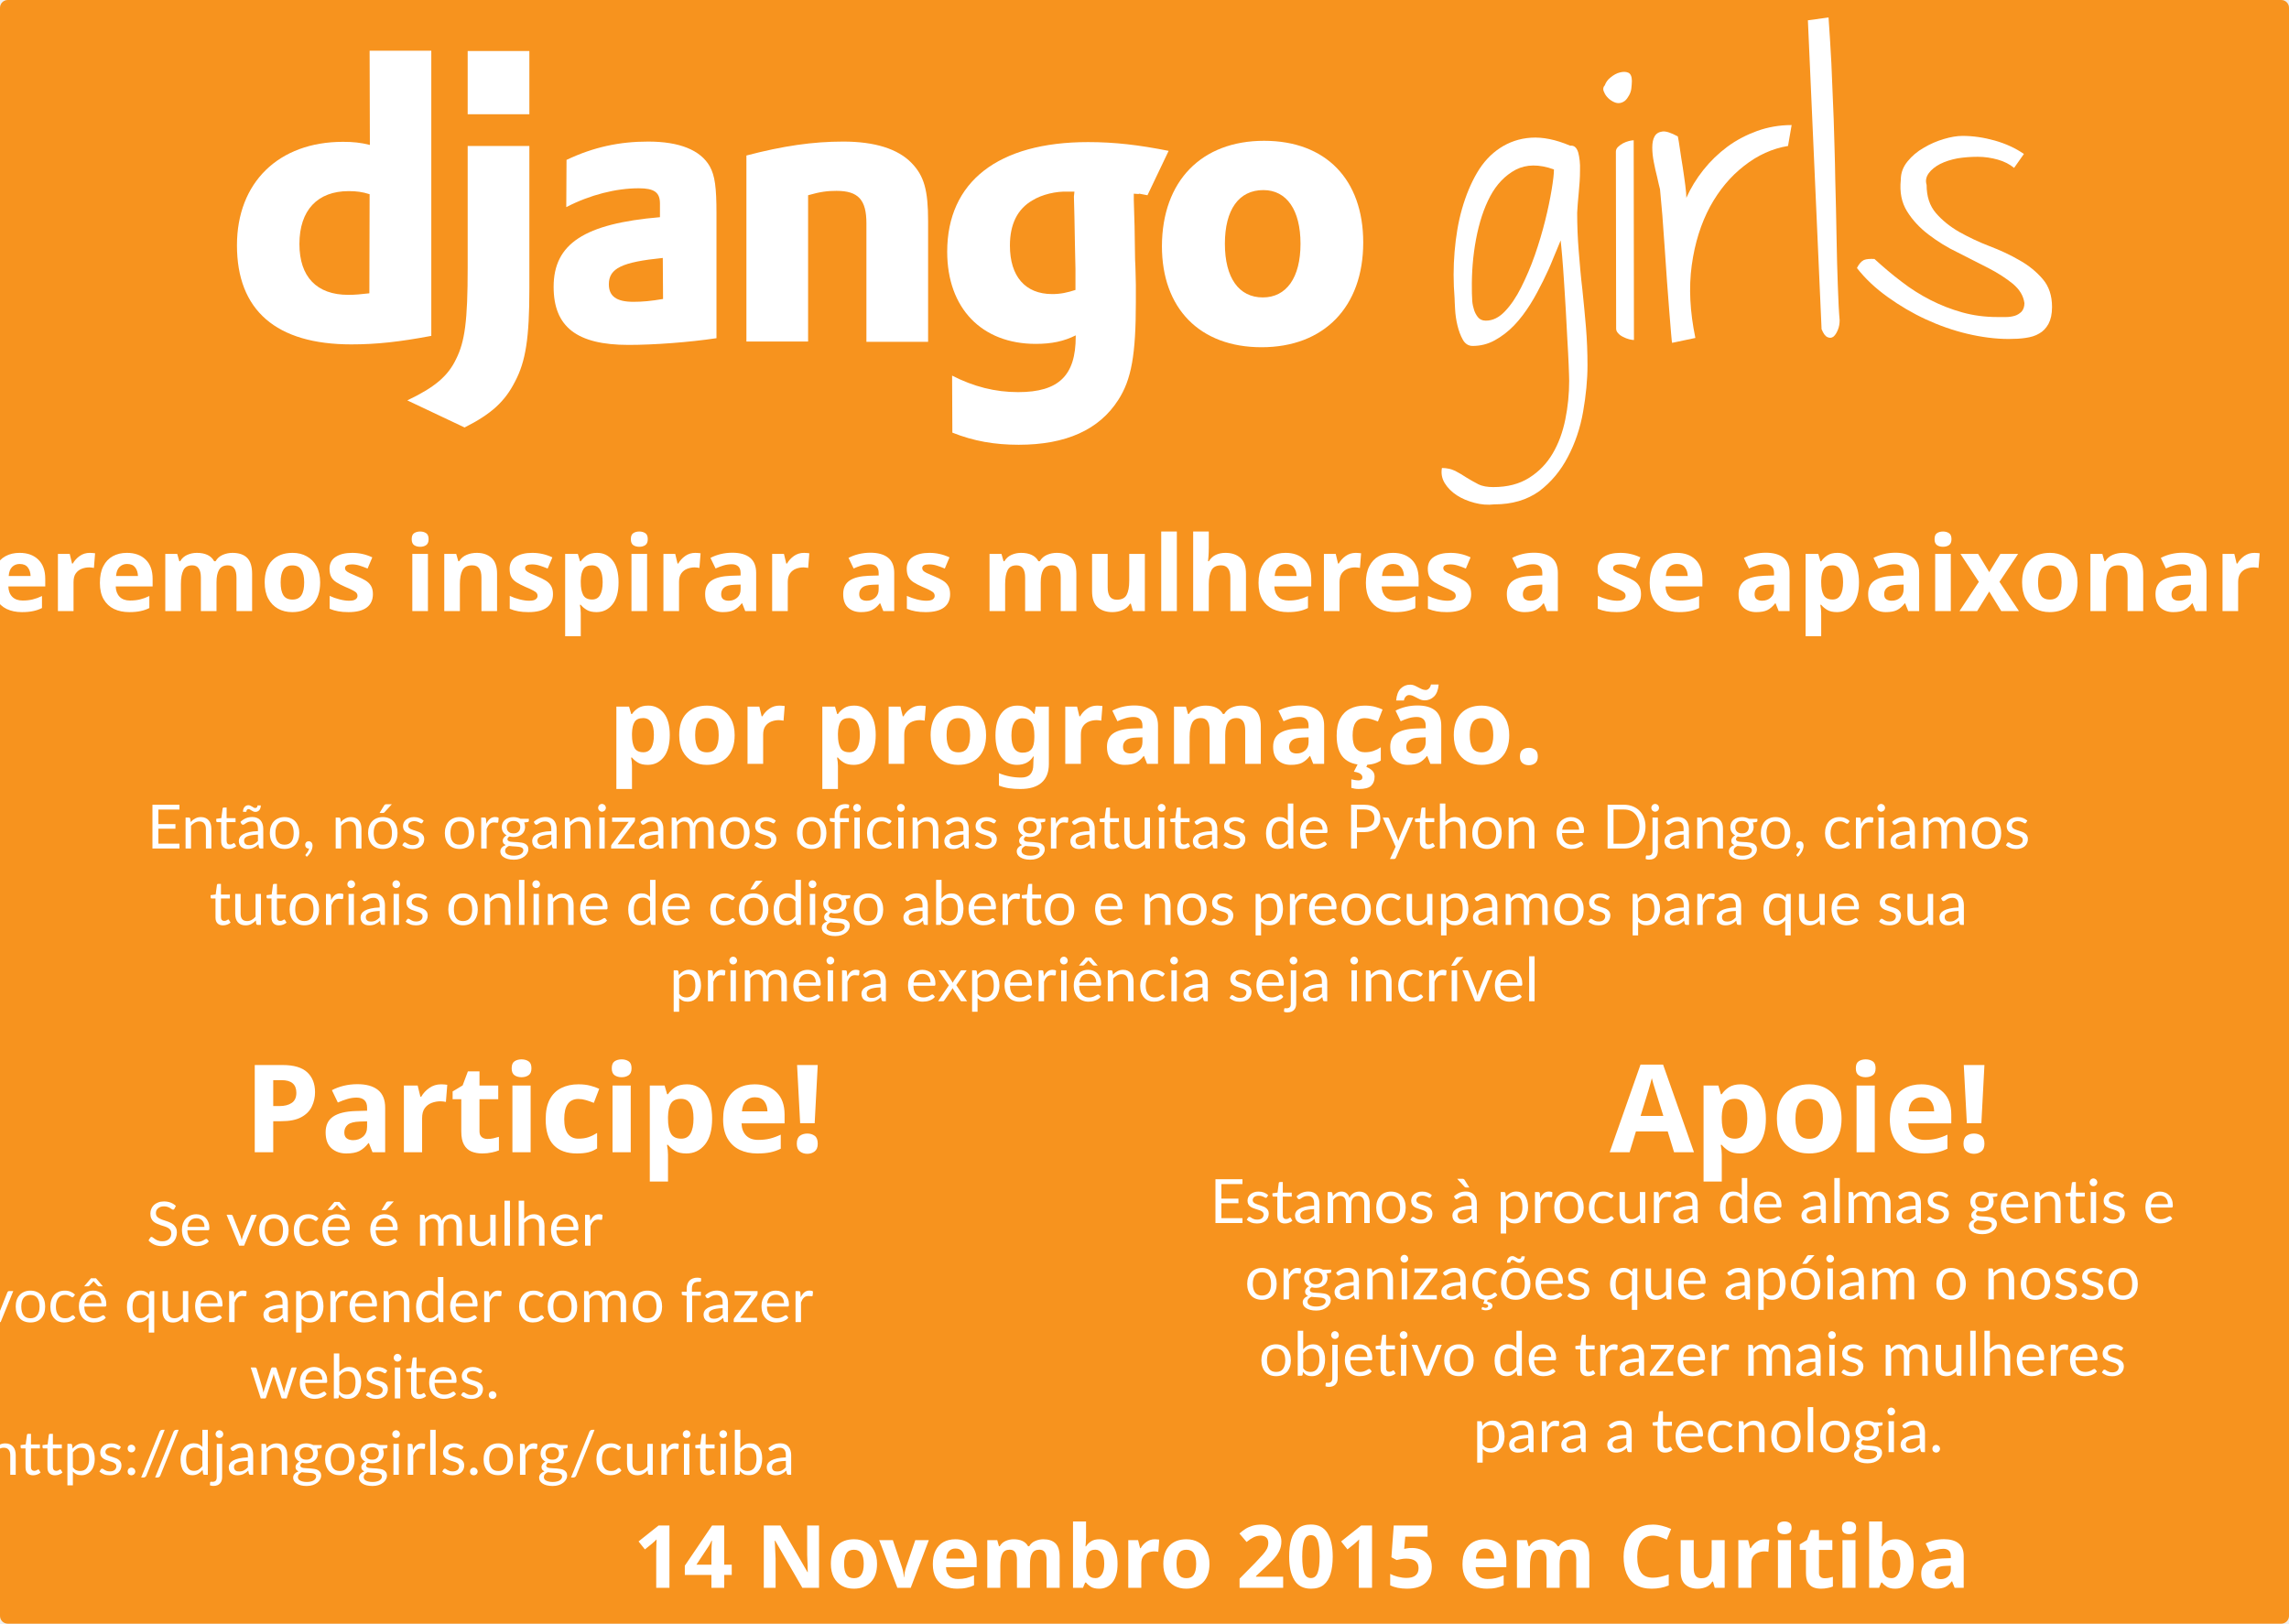
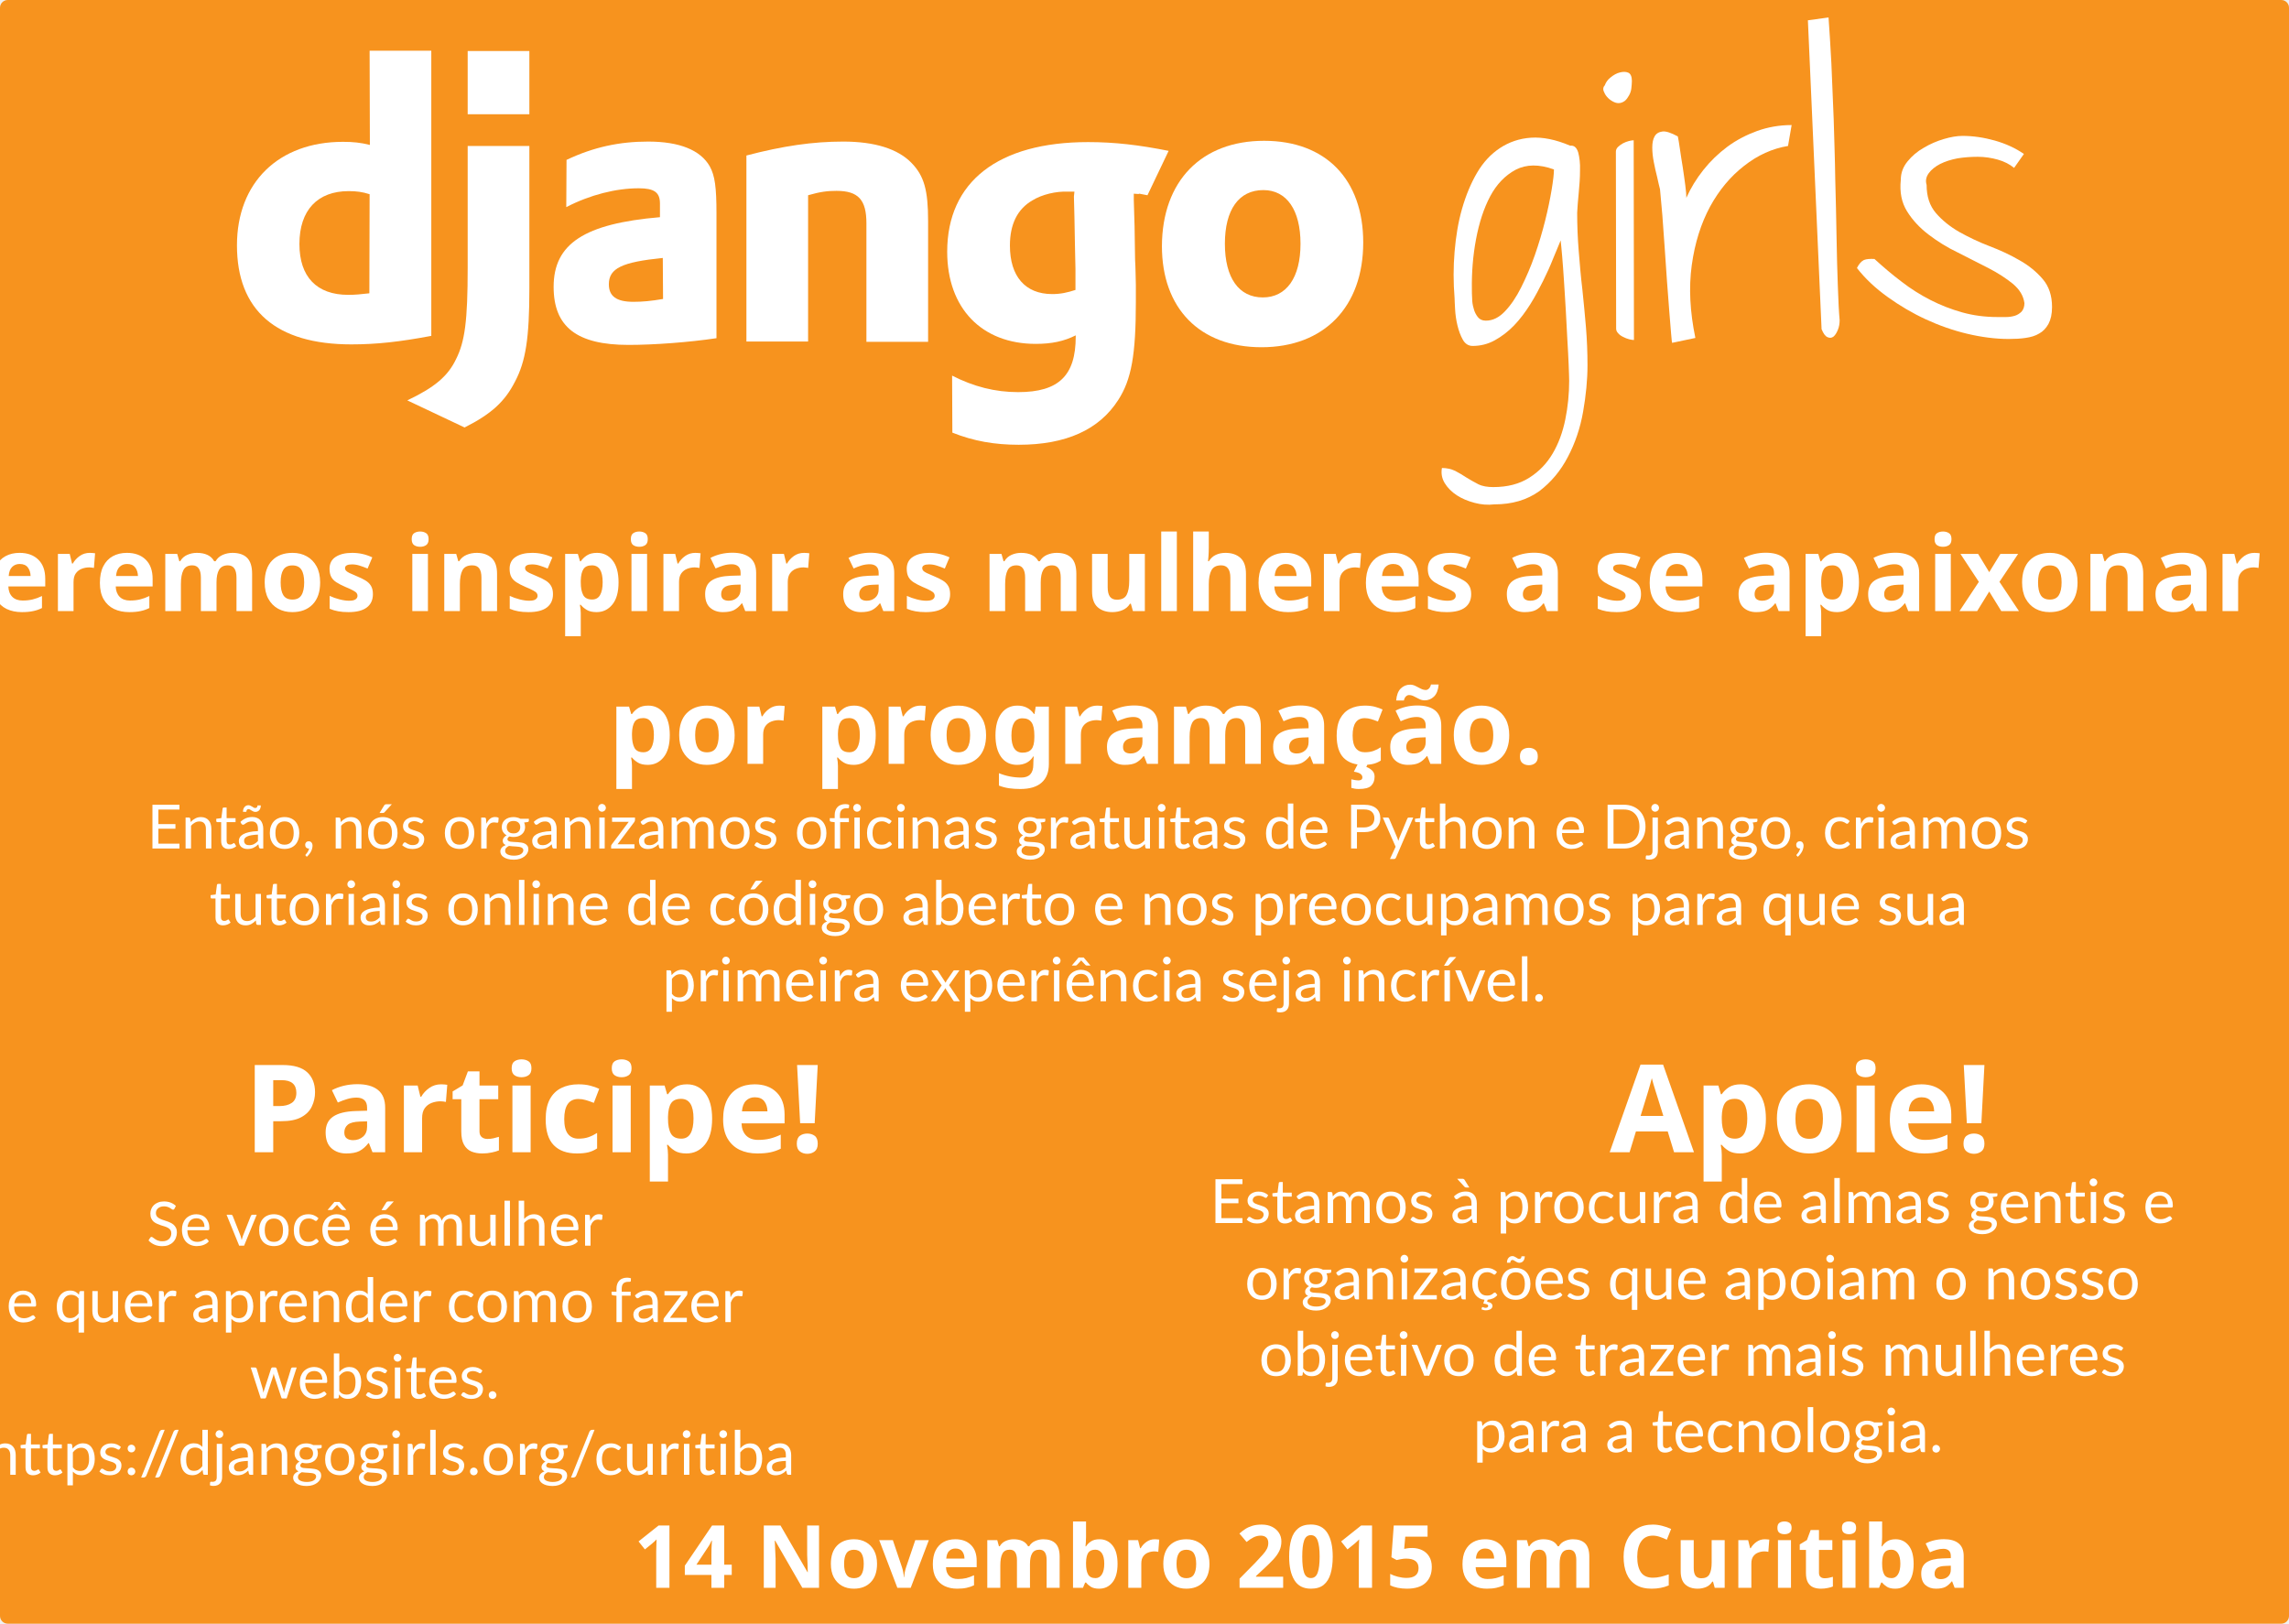
<svg xmlns="http://www.w3.org/2000/svg" width="524.409" height="372.047" id="svg3125" version="1.1">
  <defs id="defs3127" />
  <g id="layer1" transform="translate(0,-680.3149)">
    <rect style="fill:#f7931e;fill-opacity:1;stroke:none" id="rect3214" width="524.409" height="372.047" x="0" y="680.315" ry="1.776" />
    <text xml:space="preserve" style="font-size:24px;font-style:normal;font-variant:normal;font-weight:bold;font-stretch:normal;text-align:center;line-height:125%;letter-spacing:0px;word-spacing:0px;writing-mode:lr-tb;text-anchor:middle;fill:#ffffff;fill-opacity:1;stroke:none;font-family:'Lobster 1.4';-inkscape-font-specification:'Lobster 1.4'" x="262.11" y="820.338" id="text2984">
      <tspan x="262.11" y="820.338" id="tspan2988">Queremos inspirar as mulheres a se apaixonar</tspan>
      <tspan x="262.11" y="855.338" id="tspan3077">por programação.</tspan>
    </text>
    <text xml:space="preserve" style="font-size:20px;font-style:normal;font-variant:normal;font-weight:bold;font-stretch:normal;text-align:start;line-height:125%;letter-spacing:0px;word-spacing:0px;writing-mode:lr-tb;text-anchor:start;fill:#ffffff;fill-opacity:1;stroke:none;font-family:'Lobster 1.4';-inkscape-font-specification:'Lobster 1.4'" x="145.105" y="1044.142" id="text2990">
      <tspan id="tspan2992" x="145.105" y="1044.142">14 Novembro 2015 em Curitiba</tspan>
    </text>
    <g id="g3249" transform="translate(-12,0)">
      <text id="text2998" y="944.338" x="380.776" style="font-size:28px;font-style:normal;font-variant:normal;font-weight:bold;font-stretch:normal;text-align:start;line-height:125%;letter-spacing:0px;word-spacing:0px;writing-mode:lr-tb;text-anchor:start;fill:#ffffff;fill-opacity:1;stroke:none;font-family:'Lobster 1.4';-inkscape-font-specification:'Lobster 1.4'" xml:space="preserve">
        <tspan y="944.338" x="380.776" id="tspan3000">Apoie!</tspan>
      </text>
      <text id="text3002" y="960.556" x="415.881" style="font-size:14px;font-style:normal;font-variant:normal;font-weight:normal;font-stretch:normal;text-align:center;line-height:125%;letter-spacing:0px;word-spacing:0px;writing-mode:lr-tb;text-anchor:middle;fill:#ffffff;fill-opacity:1;stroke:none;font-family:Lato;-inkscape-font-specification:Lato" xml:space="preserve">
        <tspan y="960.556" x="415.881" id="tspan3004">Estamos à procura de almas gentis e</tspan>
-         <tspan id="tspan3006" y="978.056" x="415.881">organizações que apóiam o nosso</tspan>
+         <tspan id="tspan3006" y="978.056" x="415.881">organizações que apoiam o nosso</tspan>
        <tspan id="tspan3008" y="995.556" x="415.881">objetivo de trazer mais mulheres</tspan>
        <tspan id="tspan3010" y="1013.057" x="415.881">para a tecnologia.</tspan>
      </text>
    </g>
    <g id="g3165">
      <g id="g3172">
        <g id="g3241" transform="translate(10,0)">
          <text id="text2994" y="944.338" x="45.848" style="font-size:28px;font-style:normal;font-variant:normal;font-weight:bold;font-stretch:normal;text-align:start;line-height:125%;letter-spacing:0px;word-spacing:0px;writing-mode:lr-tb;text-anchor:start;fill:#ffffff;fill-opacity:1;stroke:none;font-family:'Lobster 1.4';-inkscape-font-specification:'Lobster 1.4'" xml:space="preserve">
            <tspan y="944.338" x="45.848" id="tspan2996">Participe!</tspan>
          </text>
          <text id="text3002-2" y="965.747" x="99.15" style="font-size:14px;font-style:normal;font-variant:normal;font-weight:normal;font-stretch:normal;text-align:center;line-height:125%;letter-spacing:0px;word-spacing:0px;writing-mode:lr-tb;text-anchor:middle;fill:#ffffff;fill-opacity:1;stroke:none;font-family:Lato;-inkscape-font-specification:Lato" xml:space="preserve">
            <tspan id="tspan3010-7" y="965.747" x="99.15">Se você é mulher</tspan>
-             <tspan id="tspan3073" y="983.247" x="99.15">e você quer aprender como fazer</tspan>
+             <tspan id="tspan3073" y="983.247" x="99.15">e quer aprender como fazer</tspan>
            <tspan id="tspan3181" y="1000.747" x="99.15">websites.</tspan>
            <tspan id="tspan3185" y="1018.247" x="99.15">https://djangogirls.org/curitiba</tspan>
          </text>
        </g>
      </g>
    </g>
    <g id="g3225" transform="matrix(0.5912608,0,0,0.5912608,148.6143,290.059)">
      <g transform="translate(-216.4343,613.9055)" id="g3159">
        <g id="g3161">
          <path id="path3163" d="m 108.3,65.8 h 23.9 v 110.5 c -12.2,2.3 -21.2,3.3 -31,3.3 -29.1,0 -44.3,-13.2 -44.3,-38.4 0,-24.3 16.1,-40.1 41.1,-40.1 3.9,0 6.8,0.3 10.4,1.2 l -0.1,-36.5 0,0 z m 0,55.6 c -2.8,-0.9 -5.1,-1.2 -8.1,-1.2 -12.1,0 -19.1,7.4 -19.1,20.5 0,12.7 6.7,19.7 18.9,19.7 2.6,0 4.8,-0.2 8.2,-0.6 l 0.1,-38.4 z" style="fill:#ffffff" />
          <path id="path3165" d="M 170.2,102.7 V 158 c 0,19.1 -1.4,28.2 -5.6,36.1 -3.9,7.6 -9,12.4 -19.5,17.7 l -22.2,-10.5 c 10.5,-5 15.7,-9.3 18.9,-16 3.4,-6.8 4.5,-14.7 4.5,-35.5 v -47.1 h 23.9 z M 146.3,65.9 h 23.9 V 90.4 H 146.3 V 65.9 z" style="fill:#ffffff" />
          <path id="path3167" d="m 184.6,108.1 c 10.5,-5 20.6,-7.1 31.6,-7.1 12.2,0 20.3,3.3 23.9,9.6 2,3.6 2.6,8.2 2.6,18.1 v 48.5 c -10.7,1.6 -24.2,2.6 -34.1,2.6 -20,0 -29,-7 -29,-22.5 0,-16.7 11.9,-24.5 41.2,-27 V 125 c 0,-4.3 -2.2,-5.9 -8.2,-5.9 -8.8,0 -18.8,2.5 -28.1,7.3 l 0.1,-18.3 0,0 z m 37.3,38 c -15.8,1.6 -20.9,4 -20.9,10.2 0,4.6 2.9,6.8 9.5,6.8 3.6,0 6.8,-0.3 11.5,-1.1 l -0.1,-15.9 0,0 z" style="fill:#ffffff" />
          <path id="path3169" d="m 254.3,106.4 c 14.1,-3.7 25.7,-5.4 37.5,-5.4 12.2,0 21.1,2.8 26.4,8.2 5,5.1 6.5,10.7 6.5,22.6 v 46.8 h -23.9 v -45.9 c 0,-9.1 -3.1,-12.6 -11.6,-12.6 -3.3,0 -6.2,0.3 -11,1.7 v 56.7 h -23.9 l 0,-72.1 0,0 z" style="fill:#ffffff" />
          <path id="path3171" d="m 334,191.7 c 8.4,4.3 16.7,6.4 25.6,6.4 15.7,0 22.3,-6.4 22.3,-21.5 0,-0.2 0,-0.3 0,-0.5 -4.6,2.3 -9.3,3.3 -15.5,3.3 -20.9,0 -34.3,-13.8 -34.3,-35.7 0,-27.1 19.7,-42.5 54.6,-42.5 10.2,0 19.7,1.1 31.2,3.4 l -8.2,17.2 c -6.4,-1.2 -0.5,-0.2 -5.3,-0.6 v 2.5 l 0.3,10.1 0.2,13 c 0.2,3.3 0.2,6.5 0.3,9.8 0,2.9 0,4.3 0,6.5 0,20.5 -1.7,30.1 -6.8,38 -7.4,11.6 -20.3,17.4 -38.6,17.4 -9.3,0 -17.4,-1.4 -25.7,-4.7 l -0.1,-22.1 0,0 z m 47.4,-71.3 c -0.3,0 -0.6,0 -0.8,0 h -1.7 c -4.6,-0.2 -10.1,1.1 -13.8,3.4 -5.7,3.3 -8.7,9.1 -8.7,17.5 0,11.9 5.9,18.8 16.4,18.8 3.3,0 5.9,-0.6 9,-1.6 v -1.7 -6.5 c 0,-2.8 -0.2,-5.9 -0.2,-9.1 l -0.2,-11 -0.2,-7.9 0.2,-1.9 0,0 z" style="fill:#ffffff" />
          <path id="path3173" d="m 454.9,100.7 c 23.9,0 38.4,15 38.4,39.4 0,25 -15.2,40.6 -39.4,40.6 -23.9,0 -38.6,-15 -38.6,-39.2 0.1,-25.2 15.3,-40.8 39.6,-40.8 z m -0.5,60.7 c 9.1,0 14.6,-7.6 14.6,-20.8 0,-13 -5.3,-20.8 -14.4,-20.8 -9.5,0 -14.9,7.6 -14.9,20.8 0,13.2 5.4,20.8 14.7,20.8 z" style="fill:#ffffff" />
        </g>
      </g>
      <g transform="translate(-216.4343,613.9055)" id="g3175">
        <path id="path3177" d="m 544.1,241.6 c -2.6,0.3 -5.1,0.1 -7.7,-0.6 -2.6,-0.7 -4.8,-1.6 -6.8,-2.9 -2,-1.3 -3.6,-2.9 -4.7,-4.7 -1.1,-1.8 -1.5,-3.8 -1.1,-5.9 1.9,0 3.6,0.4 5.1,1.1 1.5,0.8 2.9,1.6 4.4,2.6 1.5,0.9 3,1.8 4.6,2.6 1.6,0.8 3.6,1.1 5.8,1.1 5.5,0 10.1,-1.2 13.9,-3.6 3.8,-2.4 6.8,-5.5 9.1,-9.4 2.3,-3.9 3.9,-8.3 4.9,-13.2 1,-4.9 1.5,-9.9 1.5,-15 0,-1.3 -0.1,-3.4 -0.2,-6.3 -0.1,-2.9 -0.3,-6.1 -0.5,-9.6 -0.2,-3.6 -0.4,-7.3 -0.6,-11.3 -0.2,-3.9 -0.5,-7.7 -0.7,-11.3 -0.2,-3.6 -0.5,-6.8 -0.7,-9.6 -0.2,-2.9 -0.5,-4.9 -0.6,-6.3 -0.8,1.9 -1.7,4.2 -2.9,7 -1.1,2.8 -2.4,5.7 -3.9,8.7 -1.5,3 -3.1,6.1 -5,9.1 -1.9,3 -3.9,5.7 -6.2,8.1 -2.3,2.4 -4.8,4.3 -7.5,5.8 -2.7,1.5 -5.6,2.2 -8.6,2.2 -1.6,0 -2.9,-0.8 -3.8,-2.4 -0.9,-1.6 -1.6,-3.5 -2.1,-5.6 -0.5,-2.1 -0.8,-4.2 -0.9,-6.2 -0.1,-2 -0.2,-3.5 -0.2,-4.3 -0.5,-6.1 -0.5,-12.1 0,-18 0.5,-5.9 1.4,-11.5 2.9,-16.7 1.5,-5.2 3.4,-9.8 5.8,-13.9 2.4,-4.1 5.4,-7.3 8.9,-9.6 3.5,-2.3 7.5,-3.7 12,-4 4.5,-0.3 9.6,0.7 15.2,3.1 1.5,-0.2 2.5,0.7 3.1,2.6 0.5,1.9 0.8,4.2 0.7,7 0,2.8 -0.2,5.7 -0.5,8.7 -0.3,3 -0.5,5.6 -0.6,7.7 0,4.9 0.2,9.9 0.6,14.8 0.4,4.9 0.8,9.9 1.4,14.8 0.5,4.9 1,9.8 1.4,14.7 0.4,4.9 0.6,9.8 0.6,14.8 0,5.7 -0.6,11.7 -1.7,18 -1.1,6.3 -3.1,12.2 -5.9,17.5 -2.8,5.4 -6.5,9.8 -11.1,13.3 -4.8,3.4 -10.5,5.1 -17.4,5.1 z m -8.7,-83.4 c 0,1 0,2.1 0.1,3.5 0,1.4 0.2,2.7 0.6,4 0.3,1.3 0.9,2.4 1.6,3.3 0.7,0.9 1.7,1.4 3.1,1.4 2.7,0 5.1,-1.2 7.4,-3.6 2.3,-2.4 4.4,-5.5 6.3,-9.3 1.9,-3.8 3.7,-7.9 5.3,-12.5 1.6,-4.6 2.9,-9 4,-13.4 1.1,-4.4 1.9,-8.3 2.5,-11.9 0.6,-3.6 0.9,-6.2 0.9,-7.9 -5.8,-2.1 -10.7,-2 -14.8,0.1 -4.1,2.2 -7.4,5.6 -9.9,10.3 -2.5,4.7 -4.3,10.3 -5.5,16.7 -1.2,6.4 -1.7,12.9 -1.6,19.3 z" style="fill:#ffffff" />
        <path id="path3179" d="m 592.2,86.1 c -0.7,0 -1.4,-0.2 -2.3,-0.7 -0.9,-0.5 -1.6,-1.1 -2.2,-1.8 -0.6,-0.7 -1,-1.5 -1.3,-2.3 -0.2,-0.8 -0.1,-1.5 0.5,-2.1 0.4,-1.1 1.1,-2.2 2.3,-3.1 1.1,-0.9 2.3,-1.6 3.6,-1.9 1.2,-0.3 2.3,-0.3 3.2,0.1 0.9,0.4 1.4,1.5 1.4,3.2 0,0.9 -0.1,1.8 -0.2,2.8 -0.1,1 -0.4,1.9 -0.9,2.8 -0.5,0.9 -1,1.6 -1.6,2.1 -0.8,0.6 -1.6,0.9 -2.5,0.9 z m 6,91.8 c -0.5,0 -1.1,-0.1 -1.9,-0.3 -0.8,-0.2 -1.5,-0.5 -2.3,-0.9 -0.8,-0.4 -1.4,-0.8 -1.9,-1.4 -0.5,-0.5 -0.8,-1.1 -0.8,-1.8 l -0.1,-68.6 c 0,-0.7 0.3,-1.3 0.8,-1.8 0.5,-0.5 1.2,-1 1.9,-1.4 0.8,-0.4 1.5,-0.7 2.3,-0.9 0.8,-0.2 1.4,-0.3 1.9,-0.3 l 0.1,77.4 z" style="fill:#ffffff" />
        <path id="path3181" d="m 608.3,119.5 c -0.3,-1.2 -0.7,-2.8 -1.1,-4.7 -0.5,-1.9 -0.9,-3.8 -1.3,-5.8 -0.4,-2 -0.6,-3.9 -0.6,-5.7 0,-1.8 0.3,-3.3 0.9,-4.3 0.6,-1.1 1.6,-1.7 3,-1.9 1.4,-0.2 3.4,0.5 6,1.9 0.2,1 0.5,2.5 0.8,4.8 0.3,2.2 0.7,4.6 1.1,7.1 0.4,2.5 0.7,4.9 1,7.1 0.3,2.2 0.4,3.8 0.4,4.8 1.7,-3.8 3.9,-7.4 6.6,-10.8 2.7,-3.4 5.8,-6.4 9.3,-9 3.5,-2.6 7.4,-4.6 11.5,-6.1 4.2,-1.5 8.6,-2.3 13.4,-2.3 l -1.4,8.1 c -6.1,1 -11.8,3.6 -17,7.7 -5.3,4.1 -9.7,9.4 -13.2,15.8 -3.5,6.5 -5.9,14 -7.1,22.7 -1.2,8.7 -0.7,18.1 1.4,28.2 l -9,1.9 c -0.1,-0.1 -0.2,-1.3 -0.4,-3.5 -0.2,-2.2 -0.4,-5.1 -0.7,-8.6 -0.3,-3.5 -0.6,-7.5 -0.9,-11.8 -0.3,-4.4 -0.6,-8.7 -0.9,-13.1 -0.3,-4.4 -0.6,-8.5 -0.9,-12.5 -0.4,-4.1 -0.7,-7.4 -0.9,-10 z" style="fill:#ffffff" />
        <path id="path3183" d="m 665.6,54 8,-1.1 c 0.4,5 0.7,11 1.1,17.8 0.3,6.8 0.6,14.1 0.9,21.7 0.2,7.6 0.5,15.3 0.6,23.2 0.2,7.8 0.4,15.3 0.5,22.3 0.1,7 0.3,13.4 0.5,19 0.2,5.7 0.4,10.1 0.7,13.3 0,1.3 -0.2,2.6 -0.7,3.8 -0.5,1.2 -1,2 -1.7,2.6 -0.7,0.5 -1.4,0.6 -2.3,0.2 -0.9,-0.4 -1.6,-1.4 -2.3,-3.1 L 665.6,54 z" style="fill:#ffffff" />
        <path id="path3185" d="m 684.6,150 c 0.8,-1.6 1.7,-2.6 2.7,-3.1 1,-0.4 2.4,-0.5 4.1,-0.4 3.4,3.1 6.9,6.1 10.5,8.8 3.6,2.8 7.3,5.1 11.2,7.1 3.9,2 8,3.6 12.3,4.8 4.3,1.2 8.8,1.8 13.7,1.8 0.9,0 2,0 3.3,0 1.2,0 2.4,-0.2 3.4,-0.5 1,-0.3 1.9,-0.9 2.6,-1.6 0.7,-0.8 1.1,-1.9 1.1,-3.3 -0.4,-2.9 -1.9,-5.3 -4.5,-7.5 -2.6,-2.1 -5.8,-4.2 -9.5,-6.1 -3.7,-1.9 -7.7,-3.9 -11.8,-6 -4.2,-2 -8,-4.4 -11.4,-7 -3.4,-2.6 -6.2,-5.6 -8.3,-9 -2.1,-3.4 -2.9,-7.4 -2.4,-12.2 0,-2.7 0.9,-5 2.6,-7.1 1.7,-2.1 3.8,-3.9 6.3,-5.3 2.5,-1.5 5.1,-2.6 7.8,-3.4 2.7,-0.8 5.1,-1.2 7.2,-1.2 4.1,0 8.2,0.6 12.5,1.8 4.2,1.2 8,2.9 11.3,5.2 l -3.8,5.4 c -1.7,-1.4 -3.8,-2.5 -6.3,-3.2 -2.5,-0.7 -5.1,-1.1 -7.8,-1.1 -2.7,0 -5.3,0.2 -7.8,0.6 -2.6,0.5 -4.8,1.2 -6.8,2.2 -1.9,1 -3.4,2.2 -4.4,3.6 -1,1.4 -1.3,2.9 -0.8,4.5 0,4.5 1.2,8.1 3.6,10.9 2.4,2.8 5.4,5.2 9,7.3 3.6,2 7.5,3.9 11.7,5.5 4.2,1.6 8.1,3.4 11.7,5.5 3.6,2 6.6,4.5 9,7.3 2.4,2.8 3.6,6.4 3.6,10.8 0,2.8 -0.5,4.9 -1.4,6.6 -0.9,1.6 -2.1,2.9 -3.6,3.7 -1.5,0.9 -3.2,1.4 -5.3,1.7 -2,0.3 -4.2,0.4 -6.5,0.4 -5.1,0 -10.5,-0.7 -16,-2 -5.5,-1.3 -10.9,-3.2 -16.1,-5.6 -5.2,-2.4 -10.1,-5.3 -14.7,-8.6 -4.9,-3.5 -8.8,-7.2 -12,-11.3 z" style="fill:#ffffff" />
      </g>
    </g>
    <text xml:space="preserve" style="font-size:14px;font-style:normal;font-variant:normal;font-weight:normal;font-stretch:normal;text-align:center;line-height:125%;letter-spacing:0px;word-spacing:0px;writing-mode:lr-tb;text-anchor:middle;fill:#ffffff;fill-opacity:1;stroke:none;font-family:Lato;-inkscape-font-specification:Lato" x="261.935" y="874.743" id="text3258">
      <tspan id="tspan3260" x="261.935" y="874.743">Então, nós organizamos oficinas gratuitas de Python e Django, criamos</tspan>
      <tspan x="261.935" y="892.243" id="tspan3262">tutoriais online de código aberto e nos preocupamos para que sua</tspan>
-       <tspan x="261.935" y="909.743" id="tspan3272">primeira experiência seja incrível</tspan>
+       <tspan x="261.935" y="909.743" id="tspan3272">primeira experiência seja incrível.</tspan>
    </text>
  </g>
</svg>
